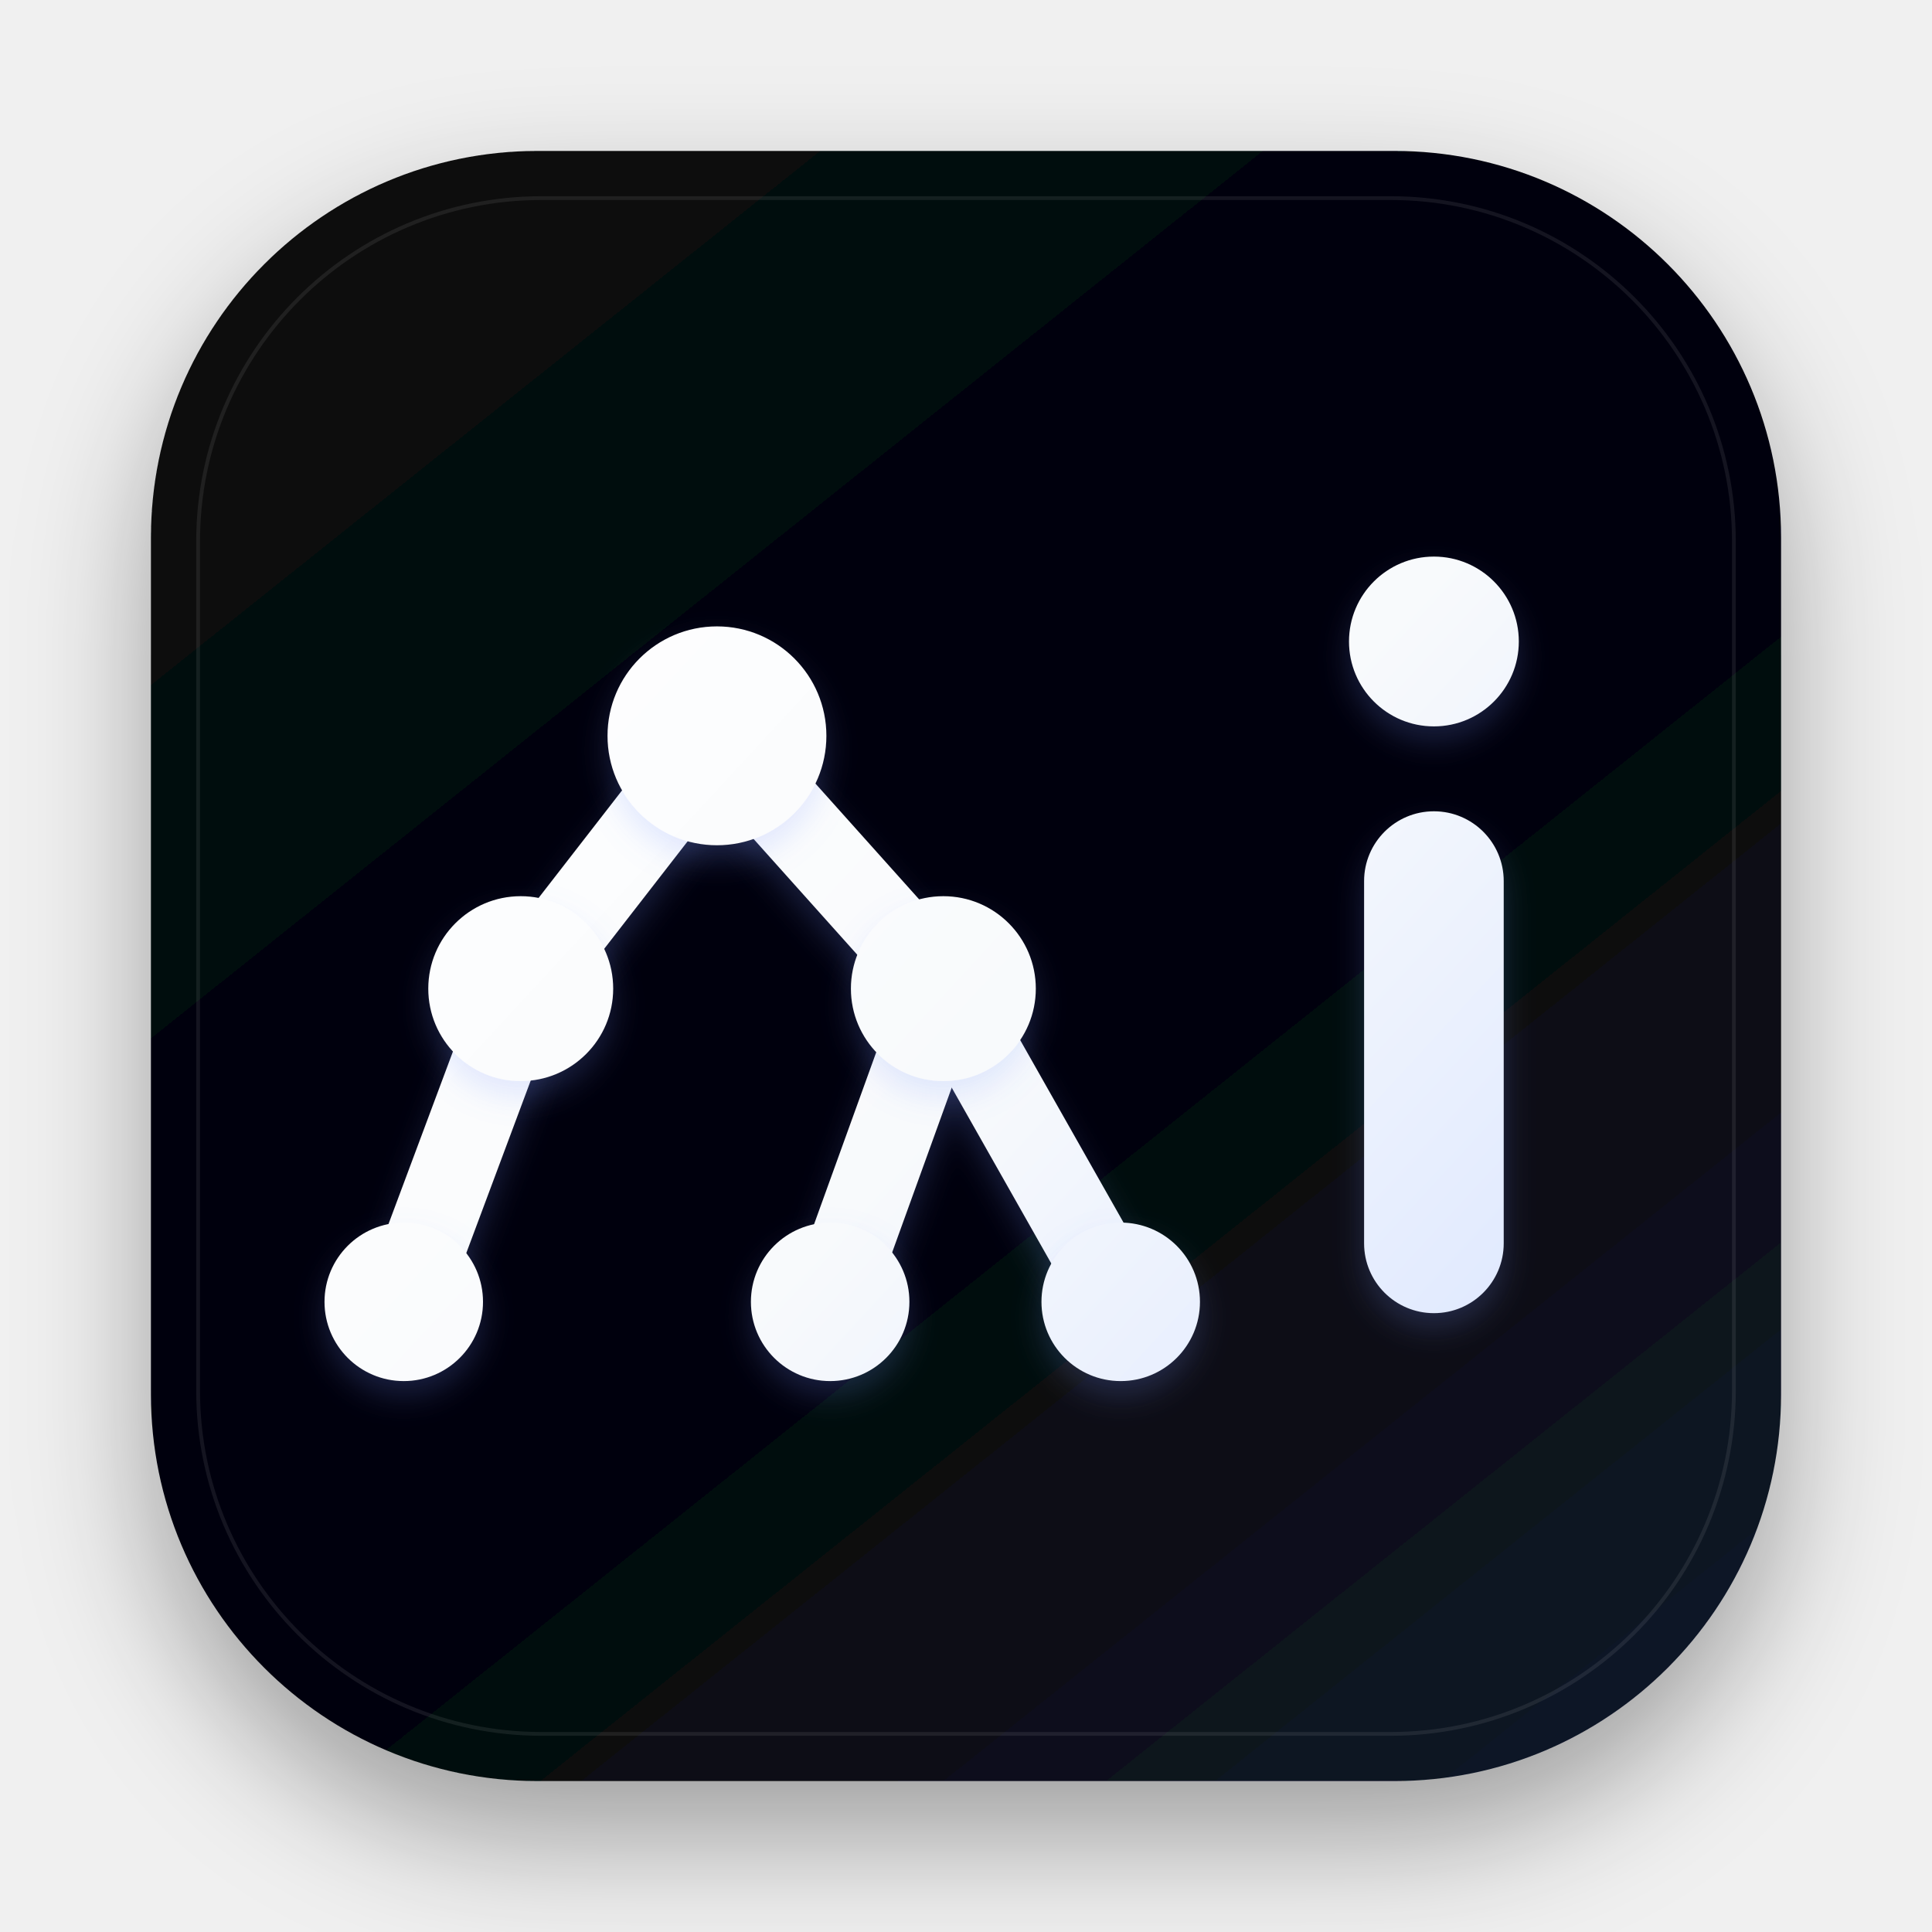
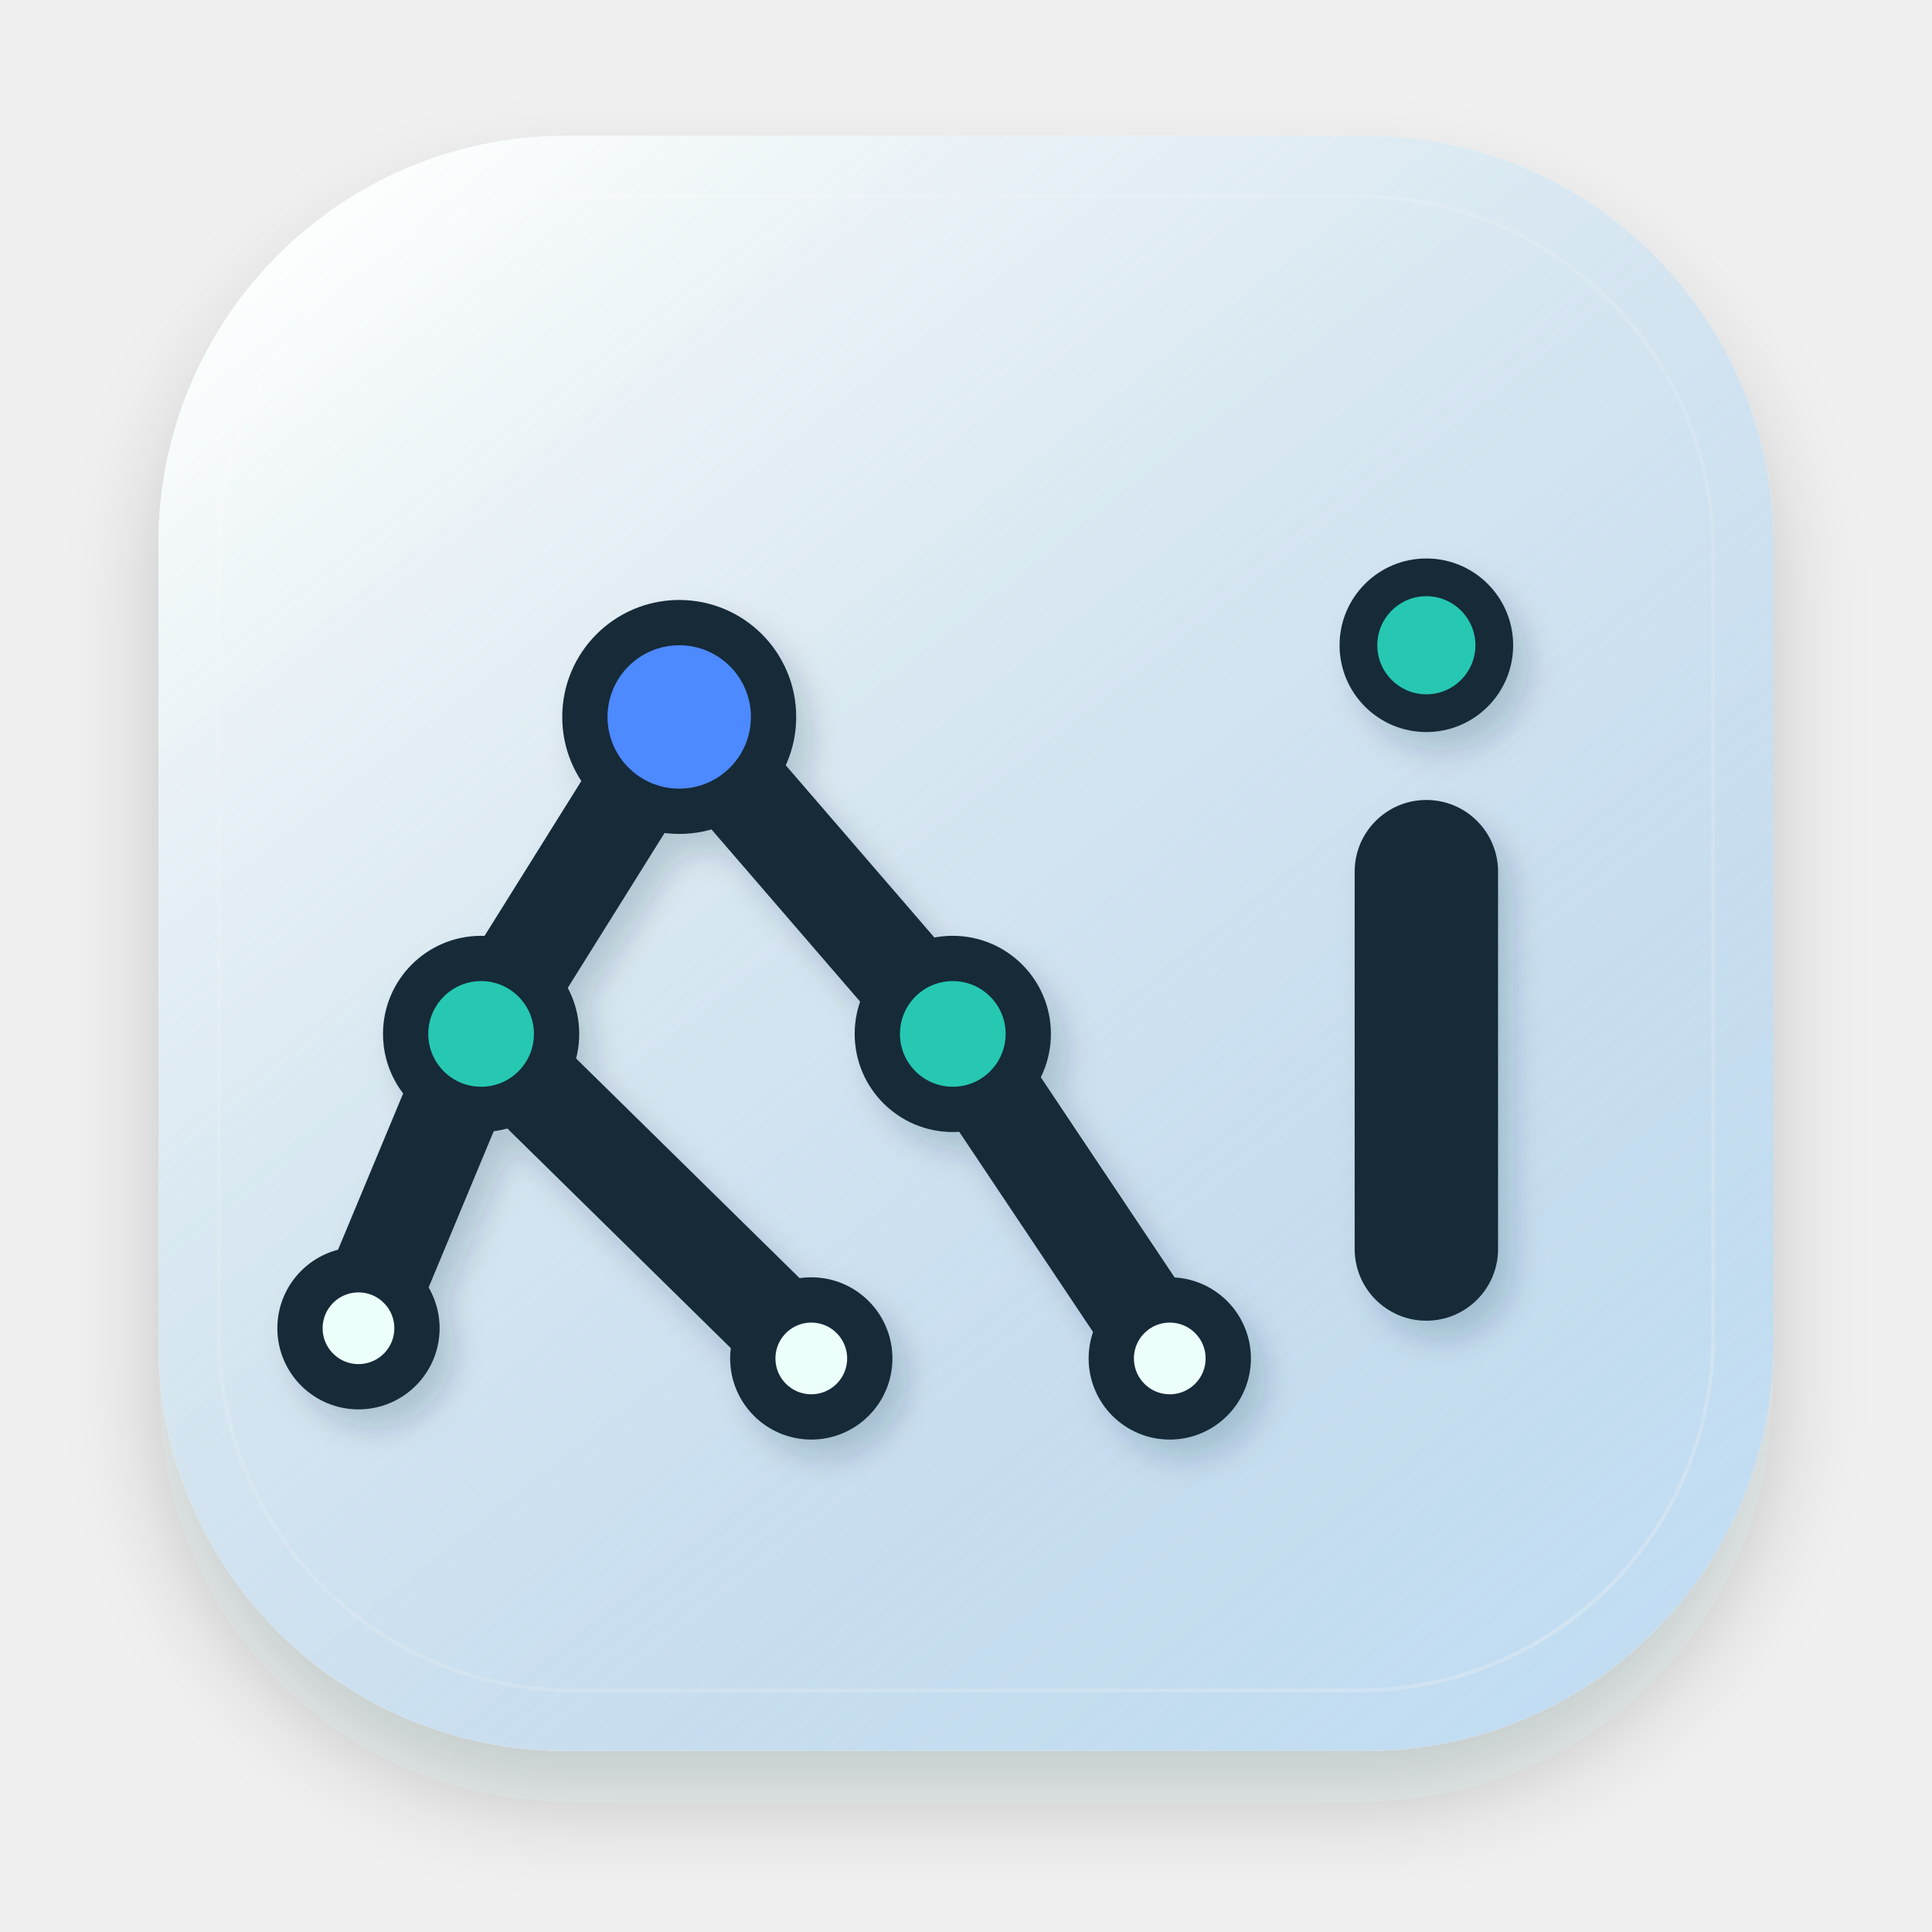
<svg xmlns="http://www.w3.org/2000/svg" viewBox="0 0 1024 1024" role="img" aria-label="treeAI app icon">
  <defs>
-     <linearGradient id="bg" x1="180" y1="96" x2="844" y2="928" gradientUnits="userSpaceOnUse">
-       <stop offset="0" stop-color="#080A0F" />
-       <stop offset="0.55" stop-color="#020307" />
-       <stop offset="1" stop-color="#111827" />
+     <linearGradient id="tile" x1="180" y1="96" x2="844" y2="920" gradientUnits="userSpaceOnUse">
+       <stop offset="0" stop-color="#F8FDFA" />
+       <stop offset="1" stop-color="#D8EEFF" />
    </linearGradient>
-     <linearGradient id="mark" x1="249" y1="262" x2="790" y2="762" gradientUnits="userSpaceOnUse">
-       <stop offset="0" stop-color="#FFFFFF" />
-       <stop offset="0.55" stop-color="#F8FAFC" />
-       <stop offset="1" stop-color="#DDE7FF" />
+     <linearGradient id="shine" x1="200" y1="100" x2="824" y2="900" gradientUnits="userSpaceOnUse">
+       <stop offset="0" stop-color="#FFFFFF" stop-opacity="0.52" />
+       <stop offset="1" stop-color="#4B82B1" stop-opacity="0.16" />
    </linearGradient>
-     <filter id="softShadow" x="-12%" y="-12%" width="124%" height="128%">
-       <feDropShadow dx="0" dy="30" stdDeviation="34" flood-color="#000000" flood-opacity="0.34" />
+     <filter id="tileShadow" x="-10%" y="-8%" width="120%" height="124%">
+       <feDropShadow dx="0" dy="28" stdDeviation="24" flood-color="#142534" flood-opacity="0.18" />
    </filter>
-     <filter id="markGlow" x="-16%" y="-16%" width="132%" height="132%">
-       <feDropShadow dx="0" dy="8" stdDeviation="8" flood-color="#7C9AFF" flood-opacity="0.20" />
+     <filter id="markShadow" x="-8%" y="-8%" width="116%" height="120%">
+       <feDropShadow dx="8" dy="10" stdDeviation="8" flood-color="#122B38" flood-opacity="0.18" />
    </filter>
  </defs>
-   <rect x="80" y="80" width="864" height="864" rx="205" fill="url(#bg)" filter="url(#softShadow)" />
-   <rect x="105" y="105" width="814" height="814" rx="182" fill="none" stroke="#FFFFFF" stroke-opacity="0.08" stroke-width="2" />
-   <g fill="none" stroke="url(#mark)" stroke-width="44" stroke-linecap="round" stroke-linejoin="round" filter="url(#markGlow)">
-     <path d="M380 390 276 524 214 690" />
-     <path d="M380 390 500 524 440 690" />
-     <path d="M500 524 594 690" />
-   </g>
-   <g fill="url(#mark)" filter="url(#markGlow)">
-     <circle cx="380" cy="390" r="58" />
-     <circle cx="276" cy="524" r="49" />
-     <circle cx="500" cy="524" r="49" />
-     <circle cx="214" cy="690" r="42" />
-     <circle cx="440" cy="690" r="42" />
-     <circle cx="594" cy="690" r="42" />
-     <circle cx="760" cy="340" r="45" />
-     <rect x="723" y="430" width="74" height="266" rx="37" />
+   <rect x="84" y="72" width="856" height="856" rx="216" fill="url(#tile)" filter="url(#tileShadow)" />
+   <rect x="116" y="104" width="792" height="792" rx="188" fill="none" stroke="#FFFFFF" stroke-opacity="0.45" stroke-width="2" />
+   <rect x="84" y="72" width="856" height="856" rx="216" fill="url(#shine)" />
+   <g filter="url(#markShadow)">
+     <g fill="none" stroke="#122B38" stroke-width="52" stroke-linecap="round" stroke-linejoin="round">
+       <path d="M360 380 255 548 190 704" />
+       <path d="M360 380 505 548 620 720" />
+       <path d="M255 548 430 720" />
+     </g>
+     <g stroke="#122B38" stroke-width="24">
+       <circle cx="360" cy="380" r="50" fill="#4E89FF" />
+       <circle cx="255" cy="548" r="40" fill="#26C8B2" />
+       <circle cx="505" cy="548" r="40" fill="#26C8B2" />
+       <circle cx="190" cy="704" r="31" fill="#ECFFFA" />
+       <circle cx="430" cy="720" r="31" fill="#ECFFFA" />
+       <circle cx="620" cy="720" r="31" fill="#ECFFFA" />
+     </g>
+     <rect x="718" y="424" width="76" height="276" rx="38" fill="#122B38" />
+     <circle cx="756" cy="342" r="46" fill="#122B38" />
+     <circle cx="756" cy="342" r="26" fill="#26C8B2" />
  </g>
</svg>
